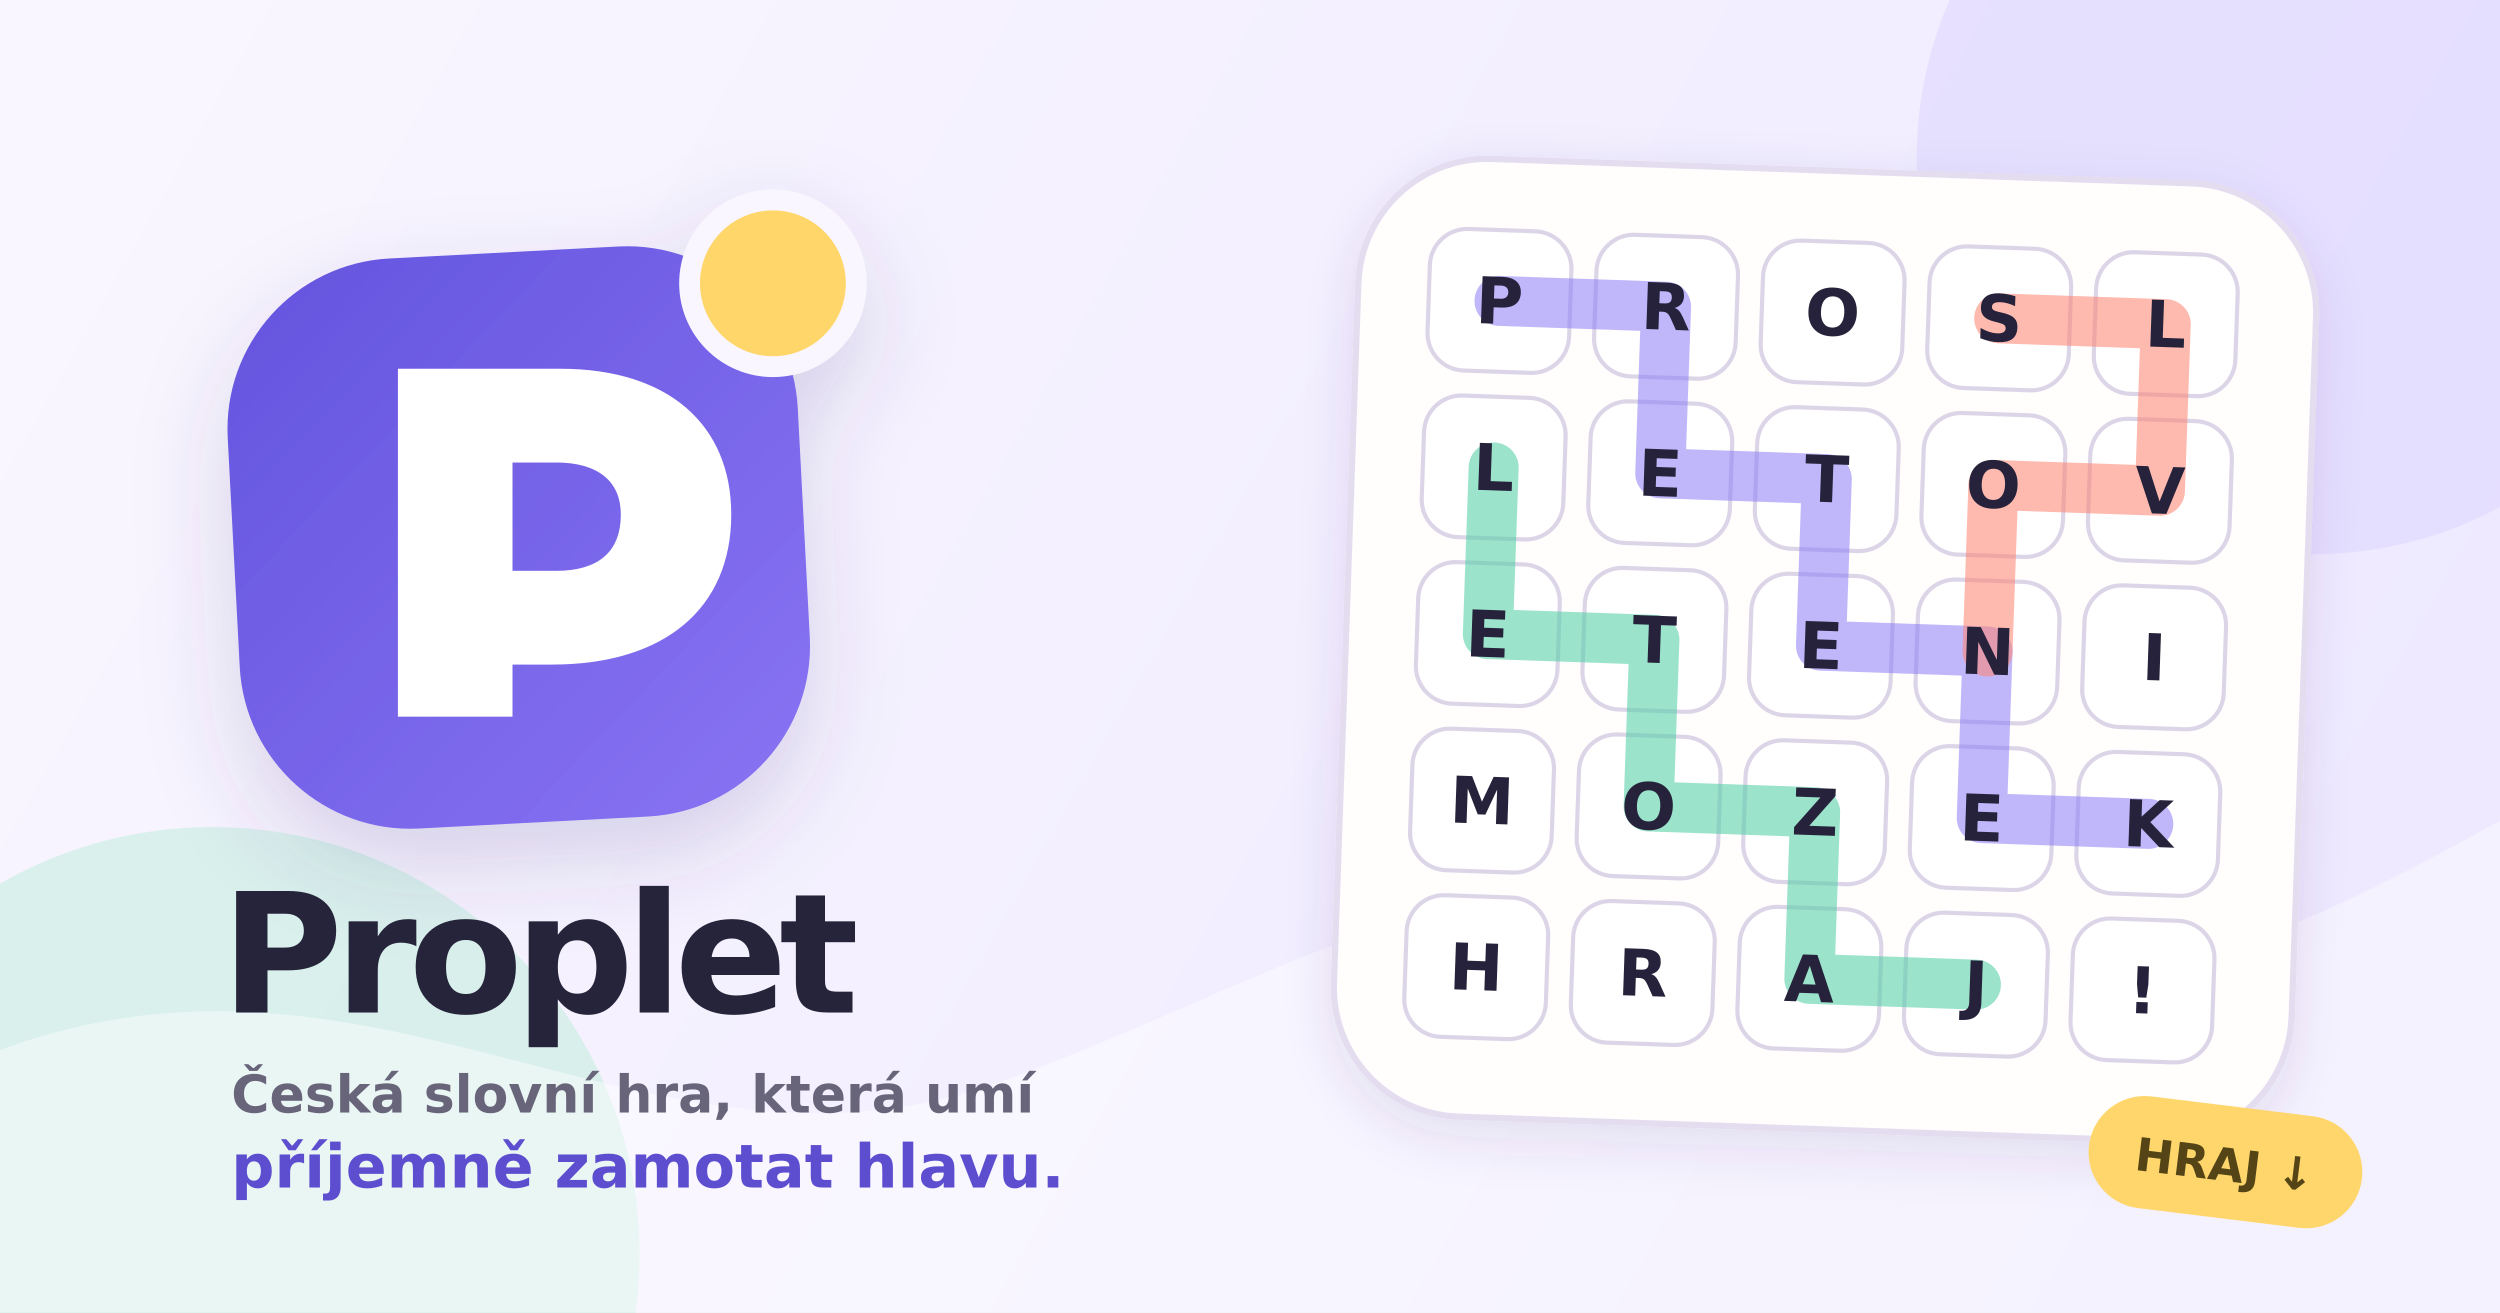
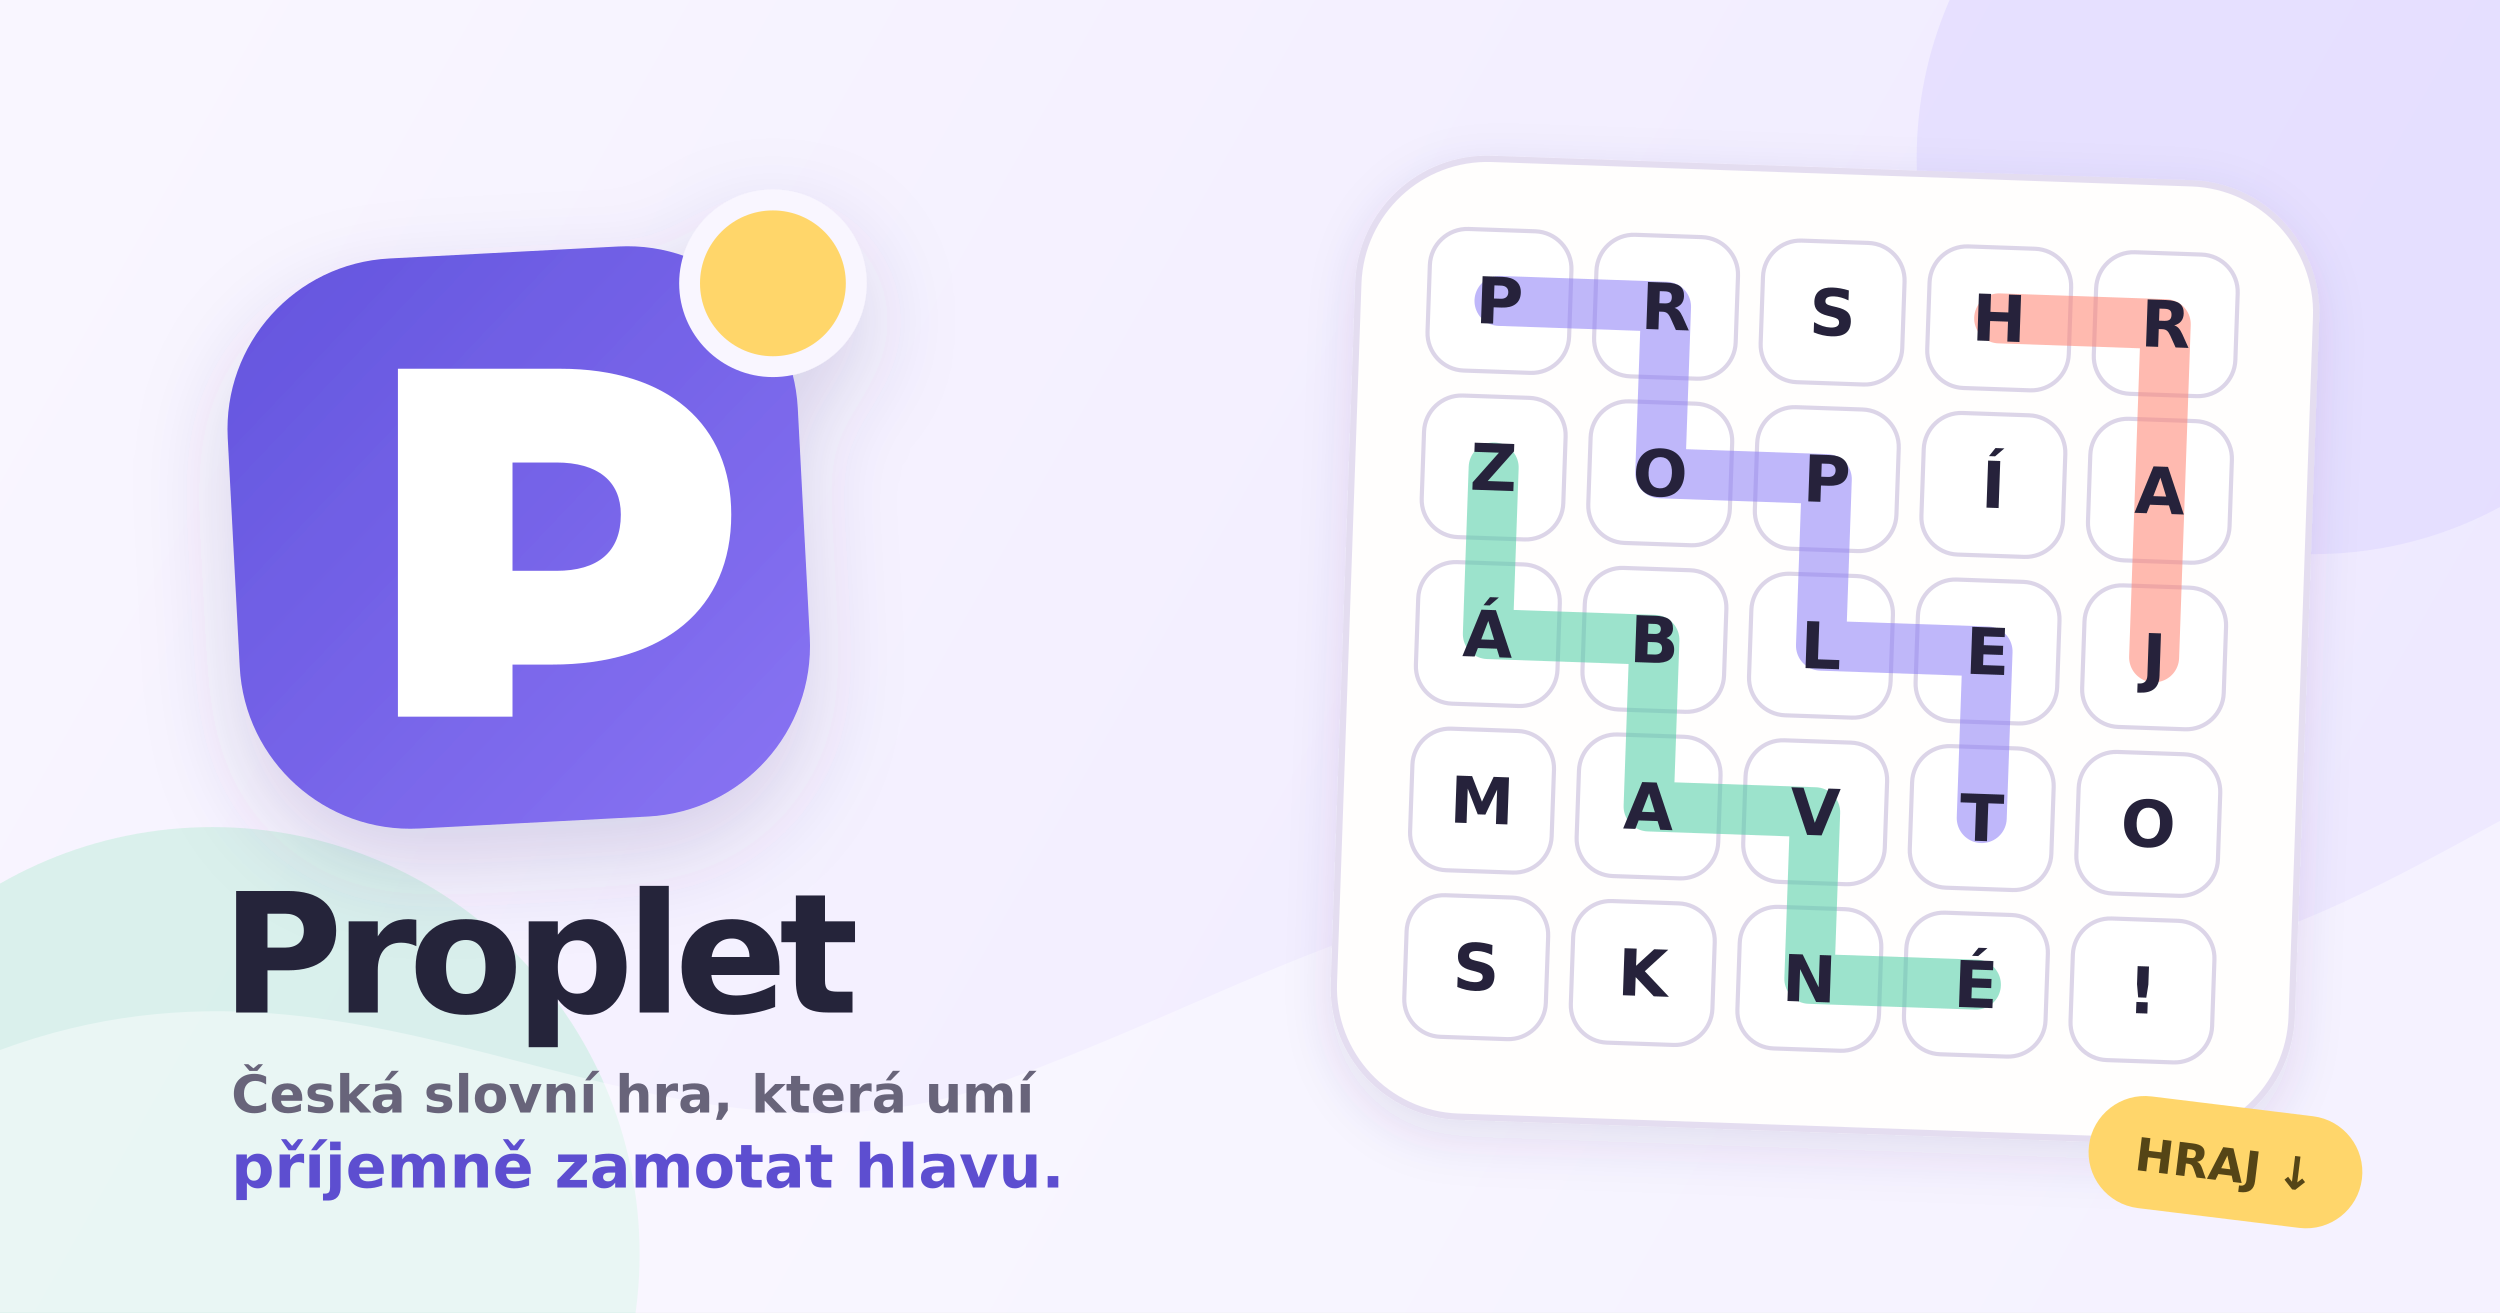
<svg xmlns="http://www.w3.org/2000/svg" width="1200" height="630" viewBox="0 0 1200 630" role="img" aria-labelledby="title desc">
  <defs>
    <linearGradient id="bg" x1="70" y1="20" x2="1130" y2="620" gradientUnits="userSpaceOnUse">
      <stop stop-color="#F9F6FF" />
      <stop offset="1" stop-color="#EDE8FF" />
    </linearGradient>
    <linearGradient id="purple" x1="135" y1="128" x2="400" y2="407" gradientUnits="userSpaceOnUse">
      <stop stop-color="#6556DF" />
      <stop offset="1" stop-color="#8B75F4" />
    </linearGradient>
    <filter id="shadow" x="-30%" y="-30%" width="160%" height="170%">
      <feDropShadow dx="0" dy="18" stdDeviation="22" flood-color="#493B82" flood-opacity=".18" />
    </filter>
    <filter id="soft" x="-30%" y="-30%" width="160%" height="170%">
      <feDropShadow dx="0" dy="8" stdDeviation="12" flood-color="#493B82" flood-opacity=".12" />
    </filter>
  </defs>
  <rect width="1200" height="630" fill="url(#bg)" />
  <circle cx="1110" cy="76" r="190" fill="#DCD4FF" opacity=".52" />
  <circle cx="102" cy="602" r="205" fill="#CFEFE4" opacity=".72" />
  <path d="M0 504C184 436 315 581 484 518C630 464 711 396 866 445C1018 493 1094 452 1200 394V630H0Z" fill="#FFFFFF" opacity=".42" />
  <g filter="url(#shadow)">
    <rect x="112" y="121" width="274" height="274" rx="82" fill="url(#purple)" transform="rotate(-3 249 258)" />
    <path d="M191 344V177h78c52 0 82 27 82 70 0 45-32 72-86 72h-19v25h-55zm55-70h21c20 0 31-9 31-27 0-16-11-25-31-25h-21v52z" fill="#fff" />
    <circle cx="371" cy="136" r="40" fill="#FFD66B" stroke="#F9F6FF" stroke-width="10" />
  </g>
  <text x="106" y="486" fill="#25243A" font-family="DejaVu Sans, Arial, sans-serif" font-size="80" font-weight="800" letter-spacing="-4">Proplet</text>
  <text x="111" y="534" fill="#68647A" font-family="DejaVu Sans, Arial, sans-serif" font-size="25" font-weight="600">Česká slovní hra, která umí</text>
  <text x="111" y="570" fill="#5D4ED0" font-family="DejaVu Sans, Arial, sans-serif" font-size="29" font-weight="800">příjemně zamotat hlavu.</text>
  <g transform="translate(680 116) rotate(2 196 196)" filter="url(#soft)">
    <rect x="-34" y="-34" width="460" height="460" rx="62" fill="#FFFEFD" stroke="#E4DDF0" stroke-width="3" />
    <g fill="#FFFFFF" stroke="#DCD5E8" stroke-width="2">
      <rect x="0" y="0" width="68" height="68" rx="18" />
      <rect x="80" y="0" width="68" height="68" rx="18" />
      <rect x="160" y="0" width="68" height="68" rx="18" />
      <rect x="240" y="0" width="68" height="68" rx="18" />
      <rect x="320" y="0" width="68" height="68" rx="18" />
      <rect x="0" y="80" width="68" height="68" rx="18" />
      <rect x="80" y="80" width="68" height="68" rx="18" />
      <rect x="160" y="80" width="68" height="68" rx="18" />
      <rect x="240" y="80" width="68" height="68" rx="18" />
      <rect x="320" y="80" width="68" height="68" rx="18" />
      <rect x="0" y="160" width="68" height="68" rx="18" />
      <rect x="80" y="160" width="68" height="68" rx="18" />
      <rect x="160" y="160" width="68" height="68" rx="18" />
      <rect x="240" y="160" width="68" height="68" rx="18" />
      <rect x="320" y="160" width="68" height="68" rx="18" />
      <rect x="0" y="240" width="68" height="68" rx="18" />
      <rect x="80" y="240" width="68" height="68" rx="18" />
      <rect x="160" y="240" width="68" height="68" rx="18" />
      <rect x="240" y="240" width="68" height="68" rx="18" />
      <rect x="320" y="240" width="68" height="68" rx="18" />
      <rect x="0" y="320" width="68" height="68" rx="18" />
      <rect x="80" y="320" width="68" height="68" rx="18" />
      <rect x="160" y="320" width="68" height="68" rx="18" />
      <rect x="240" y="320" width="68" height="68" rx="18" />
      <rect x="320" y="320" width="68" height="68" rx="18" />
    </g>
-     <path d="M34 34H114V114H194V194H274V274H354" fill="none" stroke="#8B7CF5" stroke-width="24" stroke-linecap="round" stroke-linejoin="round" opacity=".55" />
+     <path d="M34 34H114V114H194V194H274V274" fill="none" stroke="#8B7CF5" stroke-width="24" stroke-linecap="round" stroke-linejoin="round" opacity=".55" />
    <path d="M34 114V194H114V274H194V354H274" fill="none" stroke="#55CFA7" stroke-width="24" stroke-linecap="round" stroke-linejoin="round" opacity=".58" />
-     <path d="M274 34H354V114H274V194" fill="none" stroke="#FF816F" stroke-width="24" stroke-linecap="round" stroke-linejoin="round" opacity=".55" />
+     <path d="M274 34H354V114V194" fill="none" stroke="#FF816F" stroke-width="24" stroke-linecap="round" stroke-linejoin="round" opacity=".55" />
    <g fill="#25243A" font-family="DejaVu Sans, Arial, sans-serif" font-size="31" font-weight="800" text-anchor="middle">
      <text x="34" y="45">P</text>
      <text x="114" y="45">R</text>
-       <text x="194" y="45">O</text>
-       <text x="274" y="45">S</text>
-       <text x="354" y="45">L</text>
-       <text x="34" y="125">L</text>
-       <text x="114" y="125">E</text>
-       <text x="194" y="125">T</text>
-       <text x="274" y="125">O</text>
-       <text x="354" y="125">V</text>
-       <text x="34" y="205">E</text>
-       <text x="114" y="205">T</text>
-       <text x="194" y="205">E</text>
-       <text x="274" y="205">N</text>
-       <text x="354" y="205">I</text>
+       <text x="194" y="45">S</text>
+       <text x="274" y="45">H</text>
+       <text x="354" y="45">R</text>
+       <text x="34" y="125">Z</text>
+       <text x="114" y="125">O</text>
+       <text x="194" y="125">P</text>
+       <text x="274" y="125">Í</text>
+       <text x="354" y="125">A</text>
+       <text x="34" y="205">Á</text>
+       <text x="114" y="205">B</text>
+       <text x="194" y="205">L</text>
+       <text x="274" y="205">E</text>
+       <text x="354" y="205">J</text>
      <text x="34" y="285">M</text>
-       <text x="114" y="285">O</text>
-       <text x="194" y="285">Z</text>
-       <text x="274" y="285">E</text>
-       <text x="354" y="285">K</text>
-       <text x="34" y="365">H</text>
-       <text x="114" y="365">R</text>
-       <text x="194" y="365">A</text>
-       <text x="274" y="365">J</text>
+       <text x="114" y="285">A</text>
+       <text x="194" y="285">V</text>
+       <text x="274" y="285">T</text>
+       <text x="354" y="285">O</text>
+       <text x="34" y="365">S</text>
+       <text x="114" y="365">K</text>
+       <text x="194" y="365">N</text>
+       <text x="274" y="365">É</text>
      <text x="354" y="365">!</text>
    </g>
  </g>
  <g transform="translate(1006 523) rotate(7)">
    <rect width="132" height="54" rx="27" fill="#FFD66B" />
    <text x="66" y="36" text-anchor="middle" fill="#554516" font-family="DejaVu Sans, Arial, sans-serif" font-size="22" font-weight="800">HRAJ ↓</text>
  </g>
</svg>
